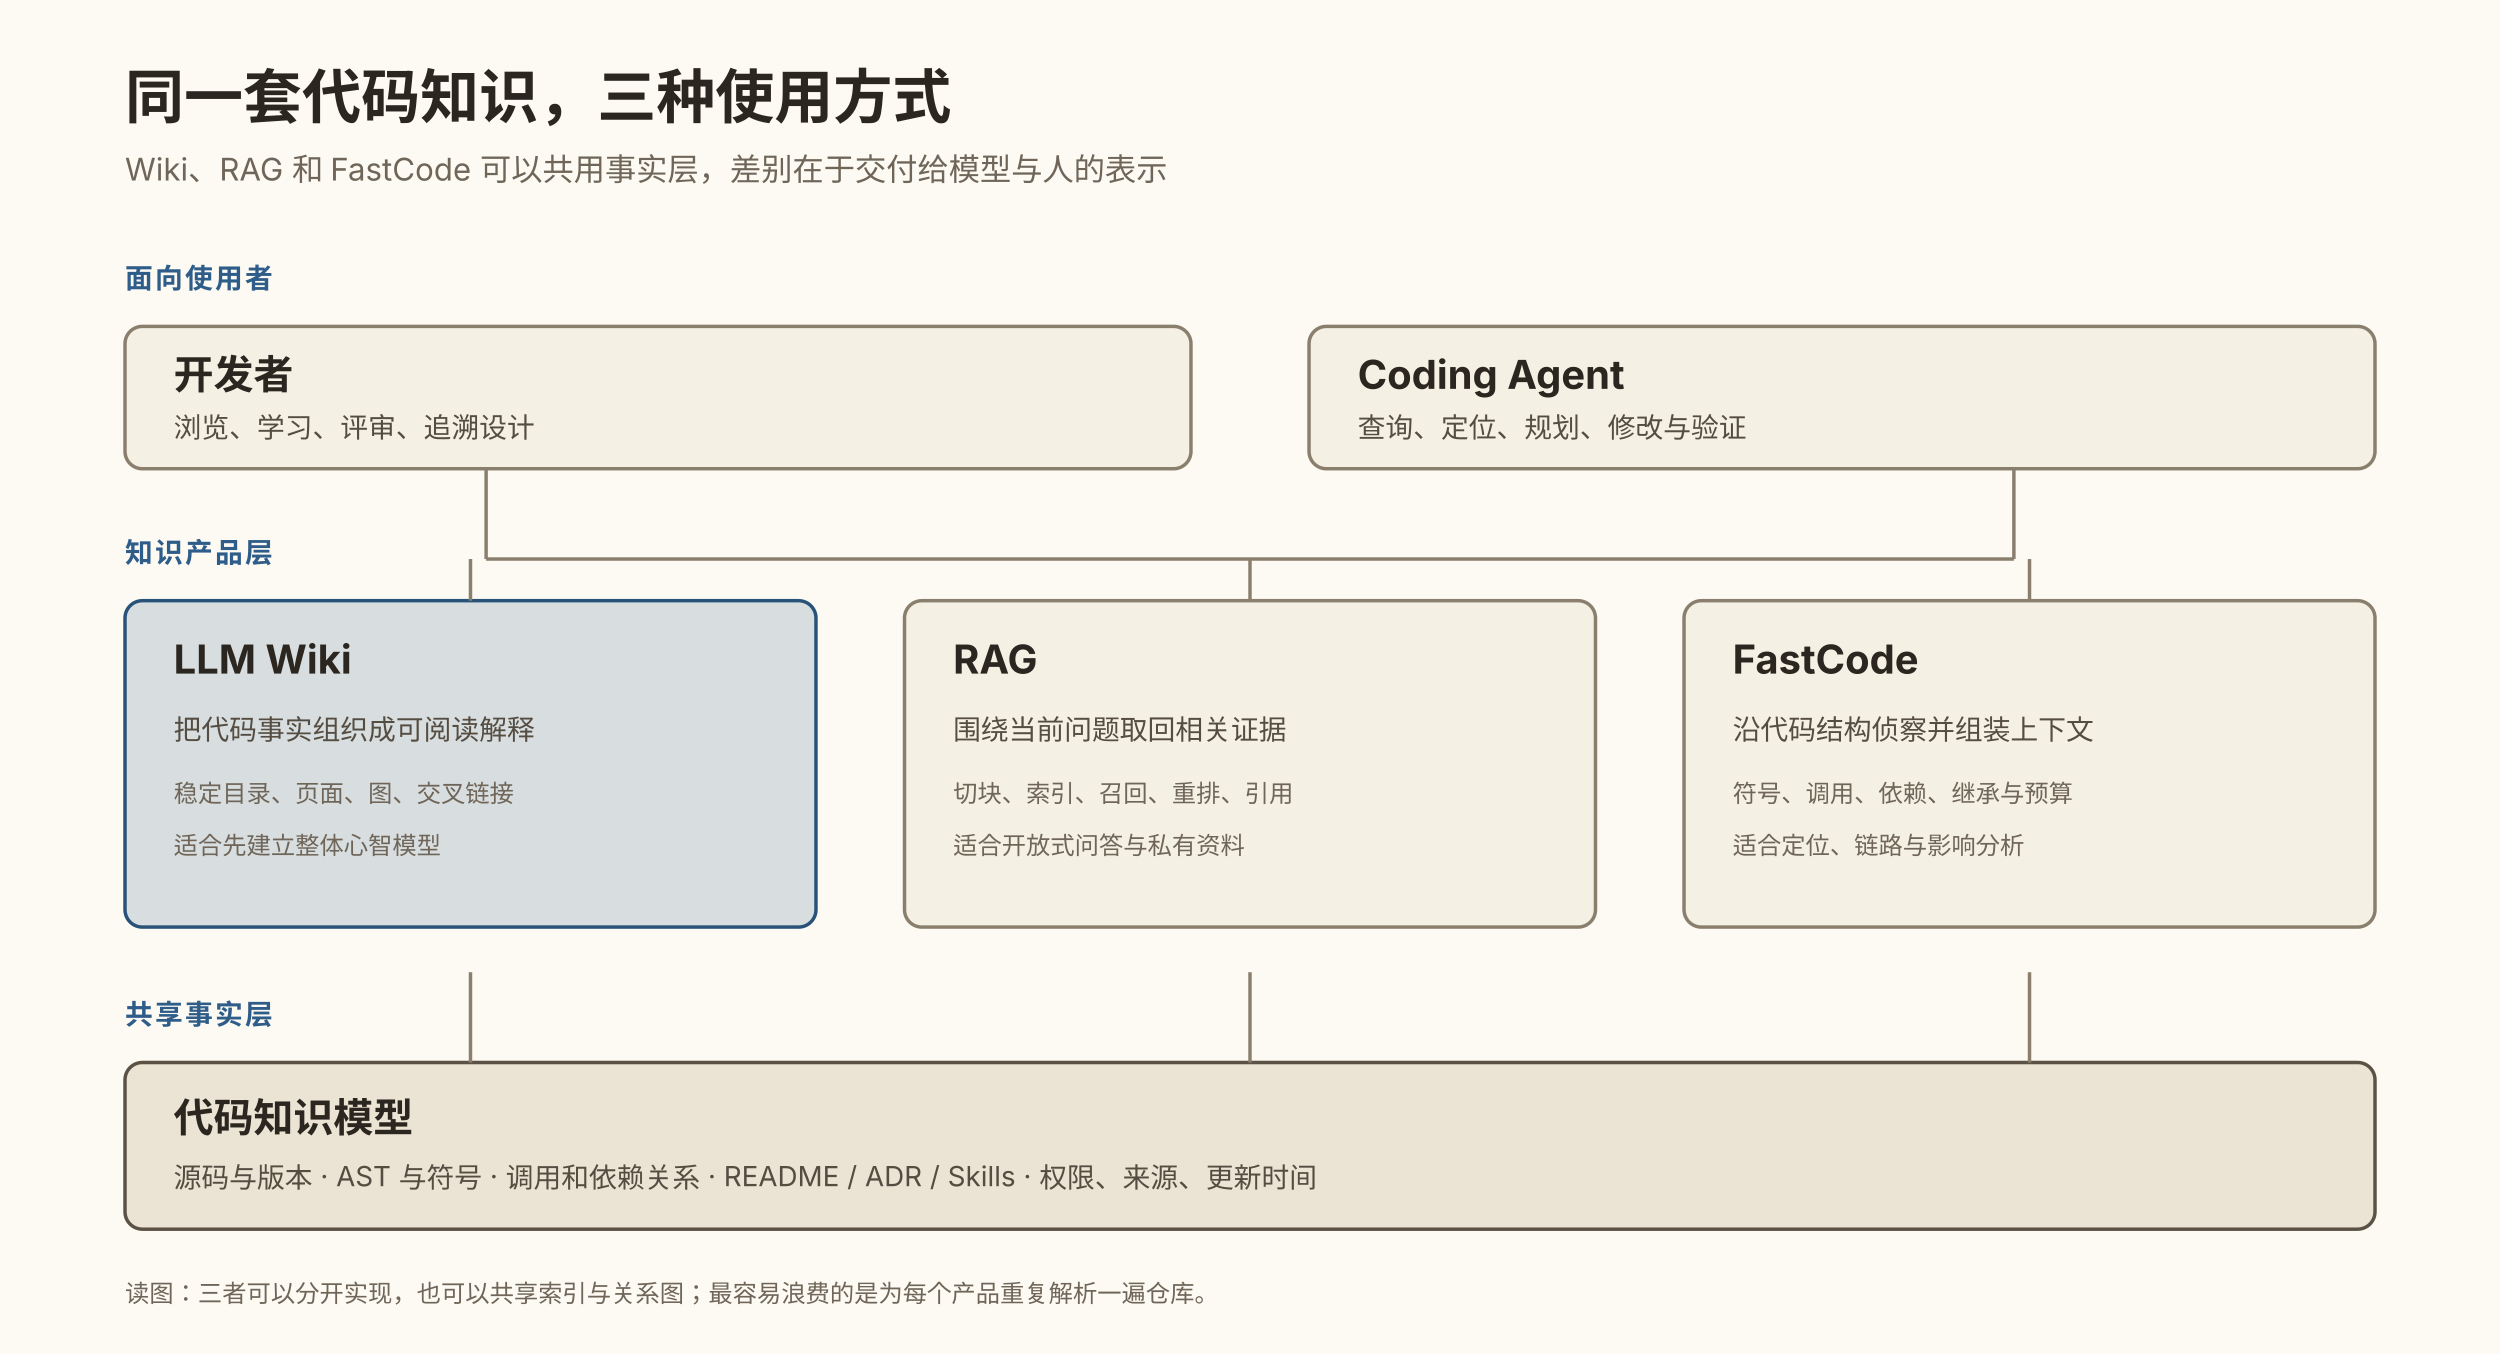
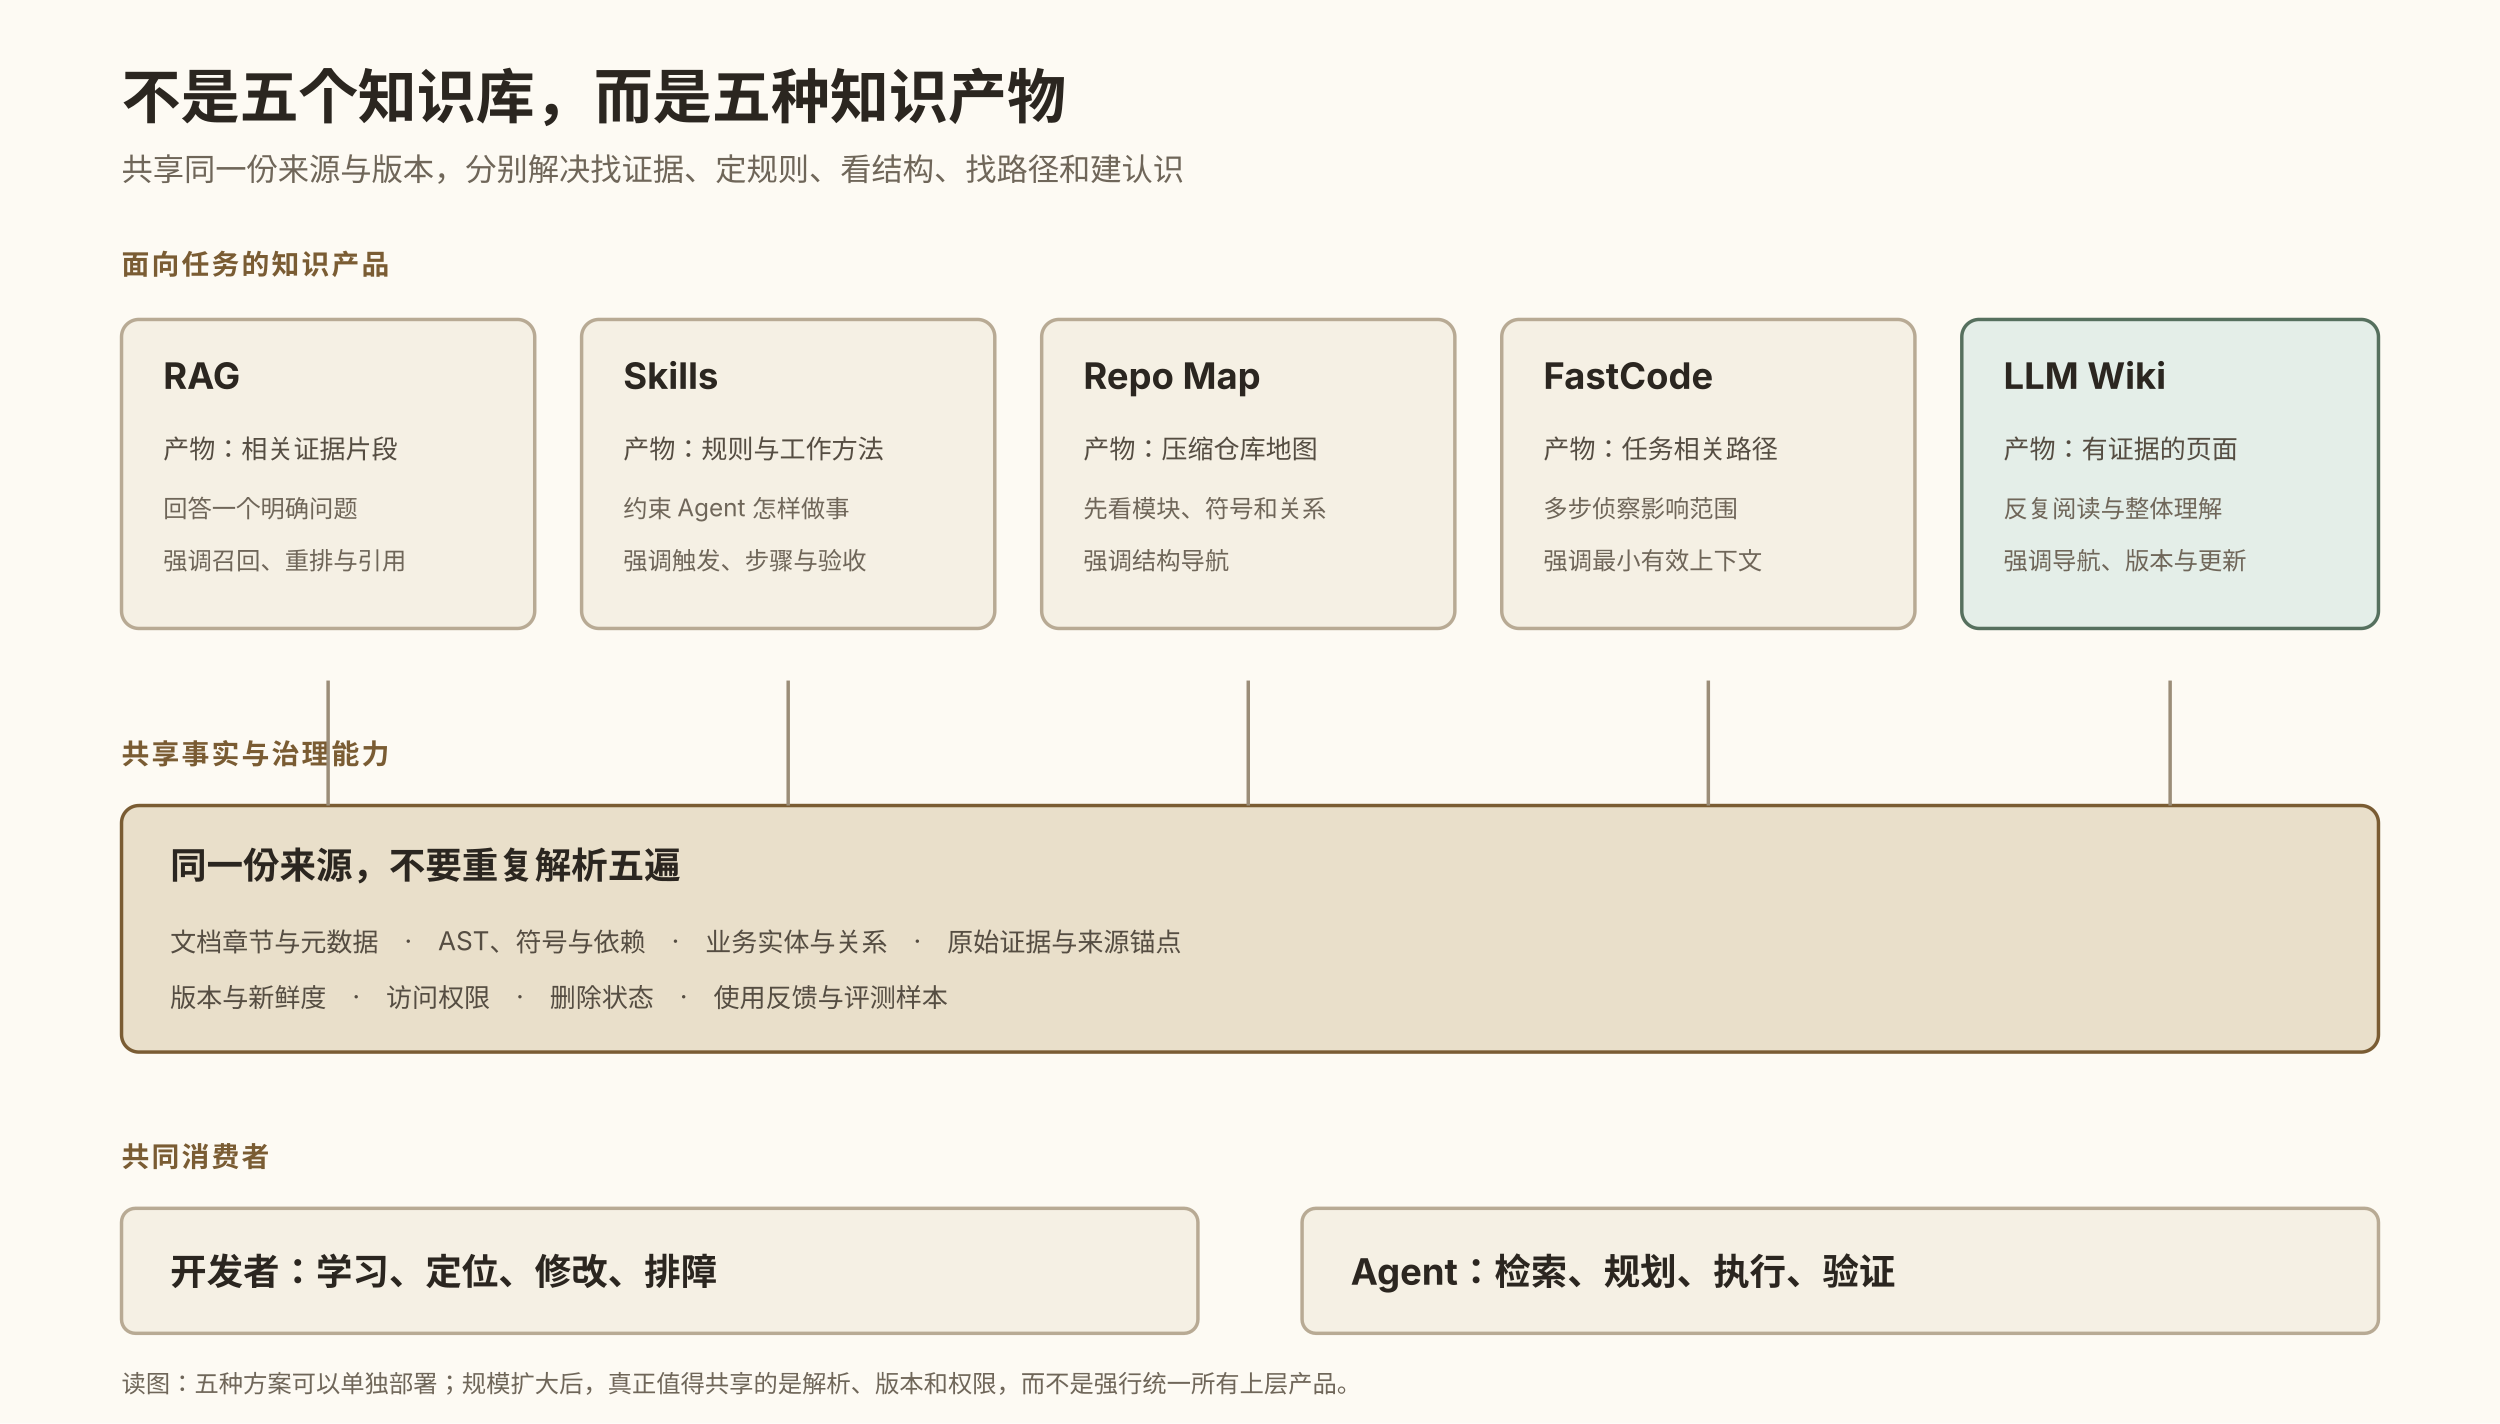
- <svg xmlns="http://www.w3.org/2000/svg" width="1440" height="780" viewBox="0 0 1440 780" role="img" aria-labelledby="title desc">
+ <svg xmlns="http://www.w3.org/2000/svg" width="1440" height="820" viewBox="0 0 1440 820" role="img" aria-labelledby="title desc">
  <defs>
-     <style>
-     .t{font-family:Inter,"PingFang SC","Microsoft YaHei",sans-serif;fill:#2b2620}.h{font-size:34px;font-weight:700}.sub{font-size:18px;fill:#6f6659}.k{font-size:16px;font-weight:700;letter-spacing:.08em;fill:#2f5d8a}.nh{font-size:23px;font-weight:700}.b{font-size:16px;fill:#554d42}.small{font-size:14px;fill:#6f6659}.box{fill:#f5f0e4;stroke:#8a7f6d;stroke-width:2}.wiki{fill:#d8dee0;stroke:#295279;stroke-width:2}.base{fill:#ebe4d4;stroke:#5b5245;stroke-width:2}.line{stroke:#8a7f6d;stroke-width:2;fill:none}
-   </style>
+     <style>.t{font-family:Inter,"PingFang SC","Microsoft YaHei",sans-serif;fill:#2b2620}.h{font-size:34px;font-weight:700}.sub{font-size:18px;fill:#6f6659}.k{font-size:16px;font-weight:700;letter-spacing:.08em;fill:#7a5c33}.nh{font-size:21px;font-weight:700}.b{font-size:15px;fill:#554d42}.small{font-size:14px;fill:#6f6659}.box{fill:#f5f0e4;stroke:#b8aa94;stroke-width:2}.wiki{fill:#e4eee8;stroke:#56705e;stroke-width:2}.base{fill:#e9dfca;stroke:#7a5c33;stroke-width:2}.line{stroke:#9b8d78;stroke-width:2;fill:none}</style>
  </defs>
-   <rect width="1440" height="780" fill="#fdfaf3" />
-   <text x="72" y="68" class="t h">同一套代码知识，三种使用方式</text>
-   <text x="72" y="104" class="t sub">Wiki、RAG 和 FastCode 可以共用事实层，差别在于交付给模型与人的表示</text>
-   <text x="72" y="166" class="t k">面向使用者</text>
-   <rect x="72" y="188" width="614" height="82" rx="10" class="box" />
-   <text x="100" y="224" class="t nh">开发者</text>
-   <text x="100" y="252" class="t b">浏览、学习、评审、追溯设计</text>
-   <rect x="754" y="188" width="614" height="82" rx="10" class="box" />
-   <text x="782" y="224" class="t nh">Coding Agent</text>
-   <text x="782" y="252" class="t b">查询、定位、规划、修改与验证</text>
-   <text x="72" y="324" class="t k">知识产品层</text>
-   <rect x="72" y="346" width="398" height="188" rx="10" class="wiki" />
-   <text x="100" y="388" class="t nh">LLM Wiki</text>
-   <text x="100" y="426" class="t b">把代码事实组织成可阅读解释</text>
-   <text x="100" y="462" class="t small">稳定目录、页面、图、交叉链接</text>
-   <text x="100" y="492" class="t small">适合先建立整体心智模型</text>
-   <rect x="521" y="346" width="398" height="188" rx="10" class="box" />
-   <text x="549" y="388" class="t nh">RAG</text>
-   <text x="549" y="426" class="t b">围绕当前问题取回相关证据</text>
-   <text x="549" y="462" class="t small">切块、索引、召回、重排、引用</text>
-   <text x="549" y="492" class="t small">适合开放式问答与私有资料</text>
-   <rect x="970" y="346" width="398" height="188" rx="10" class="box" />
-   <text x="998" y="388" class="t nh">FastCode</text>
-   <text x="998" y="426" class="t b">沿代码结构侦察并组装上下文</text>
-   <text x="998" y="462" class="t small">符号、调用、依赖、继承与预算</text>
-   <text x="998" y="492" class="t small">适合定位、链路与影响分析</text>
-   <path d="M280 270V322" class="line" />
-   <path d="M1160 270V322" class="line" />
-   <path d="M280 322H1160" class="line" />
-   <path d="M271 322V346" class="line" />
-   <path d="M720 322V346" class="line" />
-   <path d="M1169 322V346" class="line" />
-   <text x="72" y="590" class="t k">共享事实层</text>
-   <rect x="72" y="612" width="1296" height="96" rx="10" class="base" />
-   <text x="100" y="652" class="t nh">代码知识模型</text>
-   <text x="100" y="684" class="t b">源码与版本 · AST 与符号 · 调用和依赖关系 · README / ADR / Skills · 权限、来源、更新时间</text>
-   <path d="M271 612V560" class="line" />
-   <path d="M720 612V560" class="line" />
-   <path d="M1169 612V560" class="line" />
-   <text x="72" y="750" class="t small">读图：三者可以分开实现，也可以共享索引与关系图；最容易浪费的是为每个产品重复解析一遍仓库。</text>
+   <rect width="1440" height="820" fill="#fdfaf3" />
+   <text x="70" y="68" class="t h">不是五个知识库，而是五种知识产物</text>
+   <text x="70" y="104" class="t sub">共享同一份来源与版本，分别解决找证据、定规则、看结构、找路径和建认识</text>
+   <text x="70" y="158" class="t k">面向任务的知识产品</text>
+   <rect x="70" y="184" width="238" height="178" rx="10" class="box" />
+   <text x="94" y="224" class="t nh">RAG</text>
+   <text x="94" y="264" class="t b">产物：相关证据片段</text>
+   <text x="94" y="298" class="t small">回答一个明确问题</text>
+   <text x="94" y="328" class="t small">强调召回、重排与引用</text>
+   <rect x="335" y="184" width="238" height="178" rx="10" class="box" />
+   <text x="359" y="224" class="t nh">Skills</text>
+   <text x="359" y="264" class="t b">产物：规则与工作方法</text>
+   <text x="359" y="298" class="t small">约束 Agent 怎样做事</text>
+   <text x="359" y="328" class="t small">强调触发、步骤与验收</text>
+   <rect x="600" y="184" width="238" height="178" rx="10" class="box" />
+   <text x="624" y="224" class="t nh">Repo Map</text>
+   <text x="624" y="264" class="t b">产物：压缩仓库地图</text>
+   <text x="624" y="298" class="t small">先看模块、符号和关系</text>
+   <text x="624" y="328" class="t small">强调结构导航</text>
+   <rect x="865" y="184" width="238" height="178" rx="10" class="box" />
+   <text x="889" y="224" class="t nh">FastCode</text>
+   <text x="889" y="264" class="t b">产物：任务相关路径</text>
+   <text x="889" y="298" class="t small">多步侦察影响范围</text>
+   <text x="889" y="328" class="t small">强调最小有效上下文</text>
+   <rect x="1130" y="184" width="240" height="178" rx="10" class="wiki" />
+   <text x="1154" y="224" class="t nh">LLM Wiki</text>
+   <text x="1154" y="264" class="t b">产物：有证据的页面</text>
+   <text x="1154" y="298" class="t small">反复阅读与整体理解</text>
+   <text x="1154" y="328" class="t small">强调导航、版本与更新</text>
+   <text x="70" y="440" class="t k">共享事实与治理能力</text>
+   <rect x="70" y="464" width="1300" height="142" rx="10" class="base" />
+   <text x="98" y="506" class="t nh">同一份来源，不要重复解析五遍</text>
+   <text x="98" y="548" class="t b">文档章节与元数据　·　AST、符号与依赖　·　业务实体与关系　·　原始证据与来源锚点</text>
+   <text x="98" y="580" class="t b">版本与新鲜度　·　访问权限　·　删除状态　·　使用反馈与评测样本</text>
+   <path d="M189 464V392" class="line" />
+   <path d="M454 464V392" class="line" />
+   <path d="M719 464V392" class="line" />
+   <path d="M984 464V392" class="line" />
+   <path d="M1250 464V392" class="line" />
+   <text x="70" y="672" class="t k">共同消费者</text>
+   <rect x="70" y="696" width="620" height="72" rx="8" class="box" />
+   <text x="98" y="740" class="t nh">开发者：学习、定位、修改、排障</text>
+   <rect x="750" y="696" width="620" height="72" rx="8" class="box" />
+   <text x="778" y="740" class="t nh">Agent：检索、规划、执行、验证</text>
+   <text x="70" y="802" class="t small">读图：五种方案可以单独部署；规模扩大后，真正值得共享的是解析、版本和权限，而不是强行统一所有上层产品。</text>
</svg>
